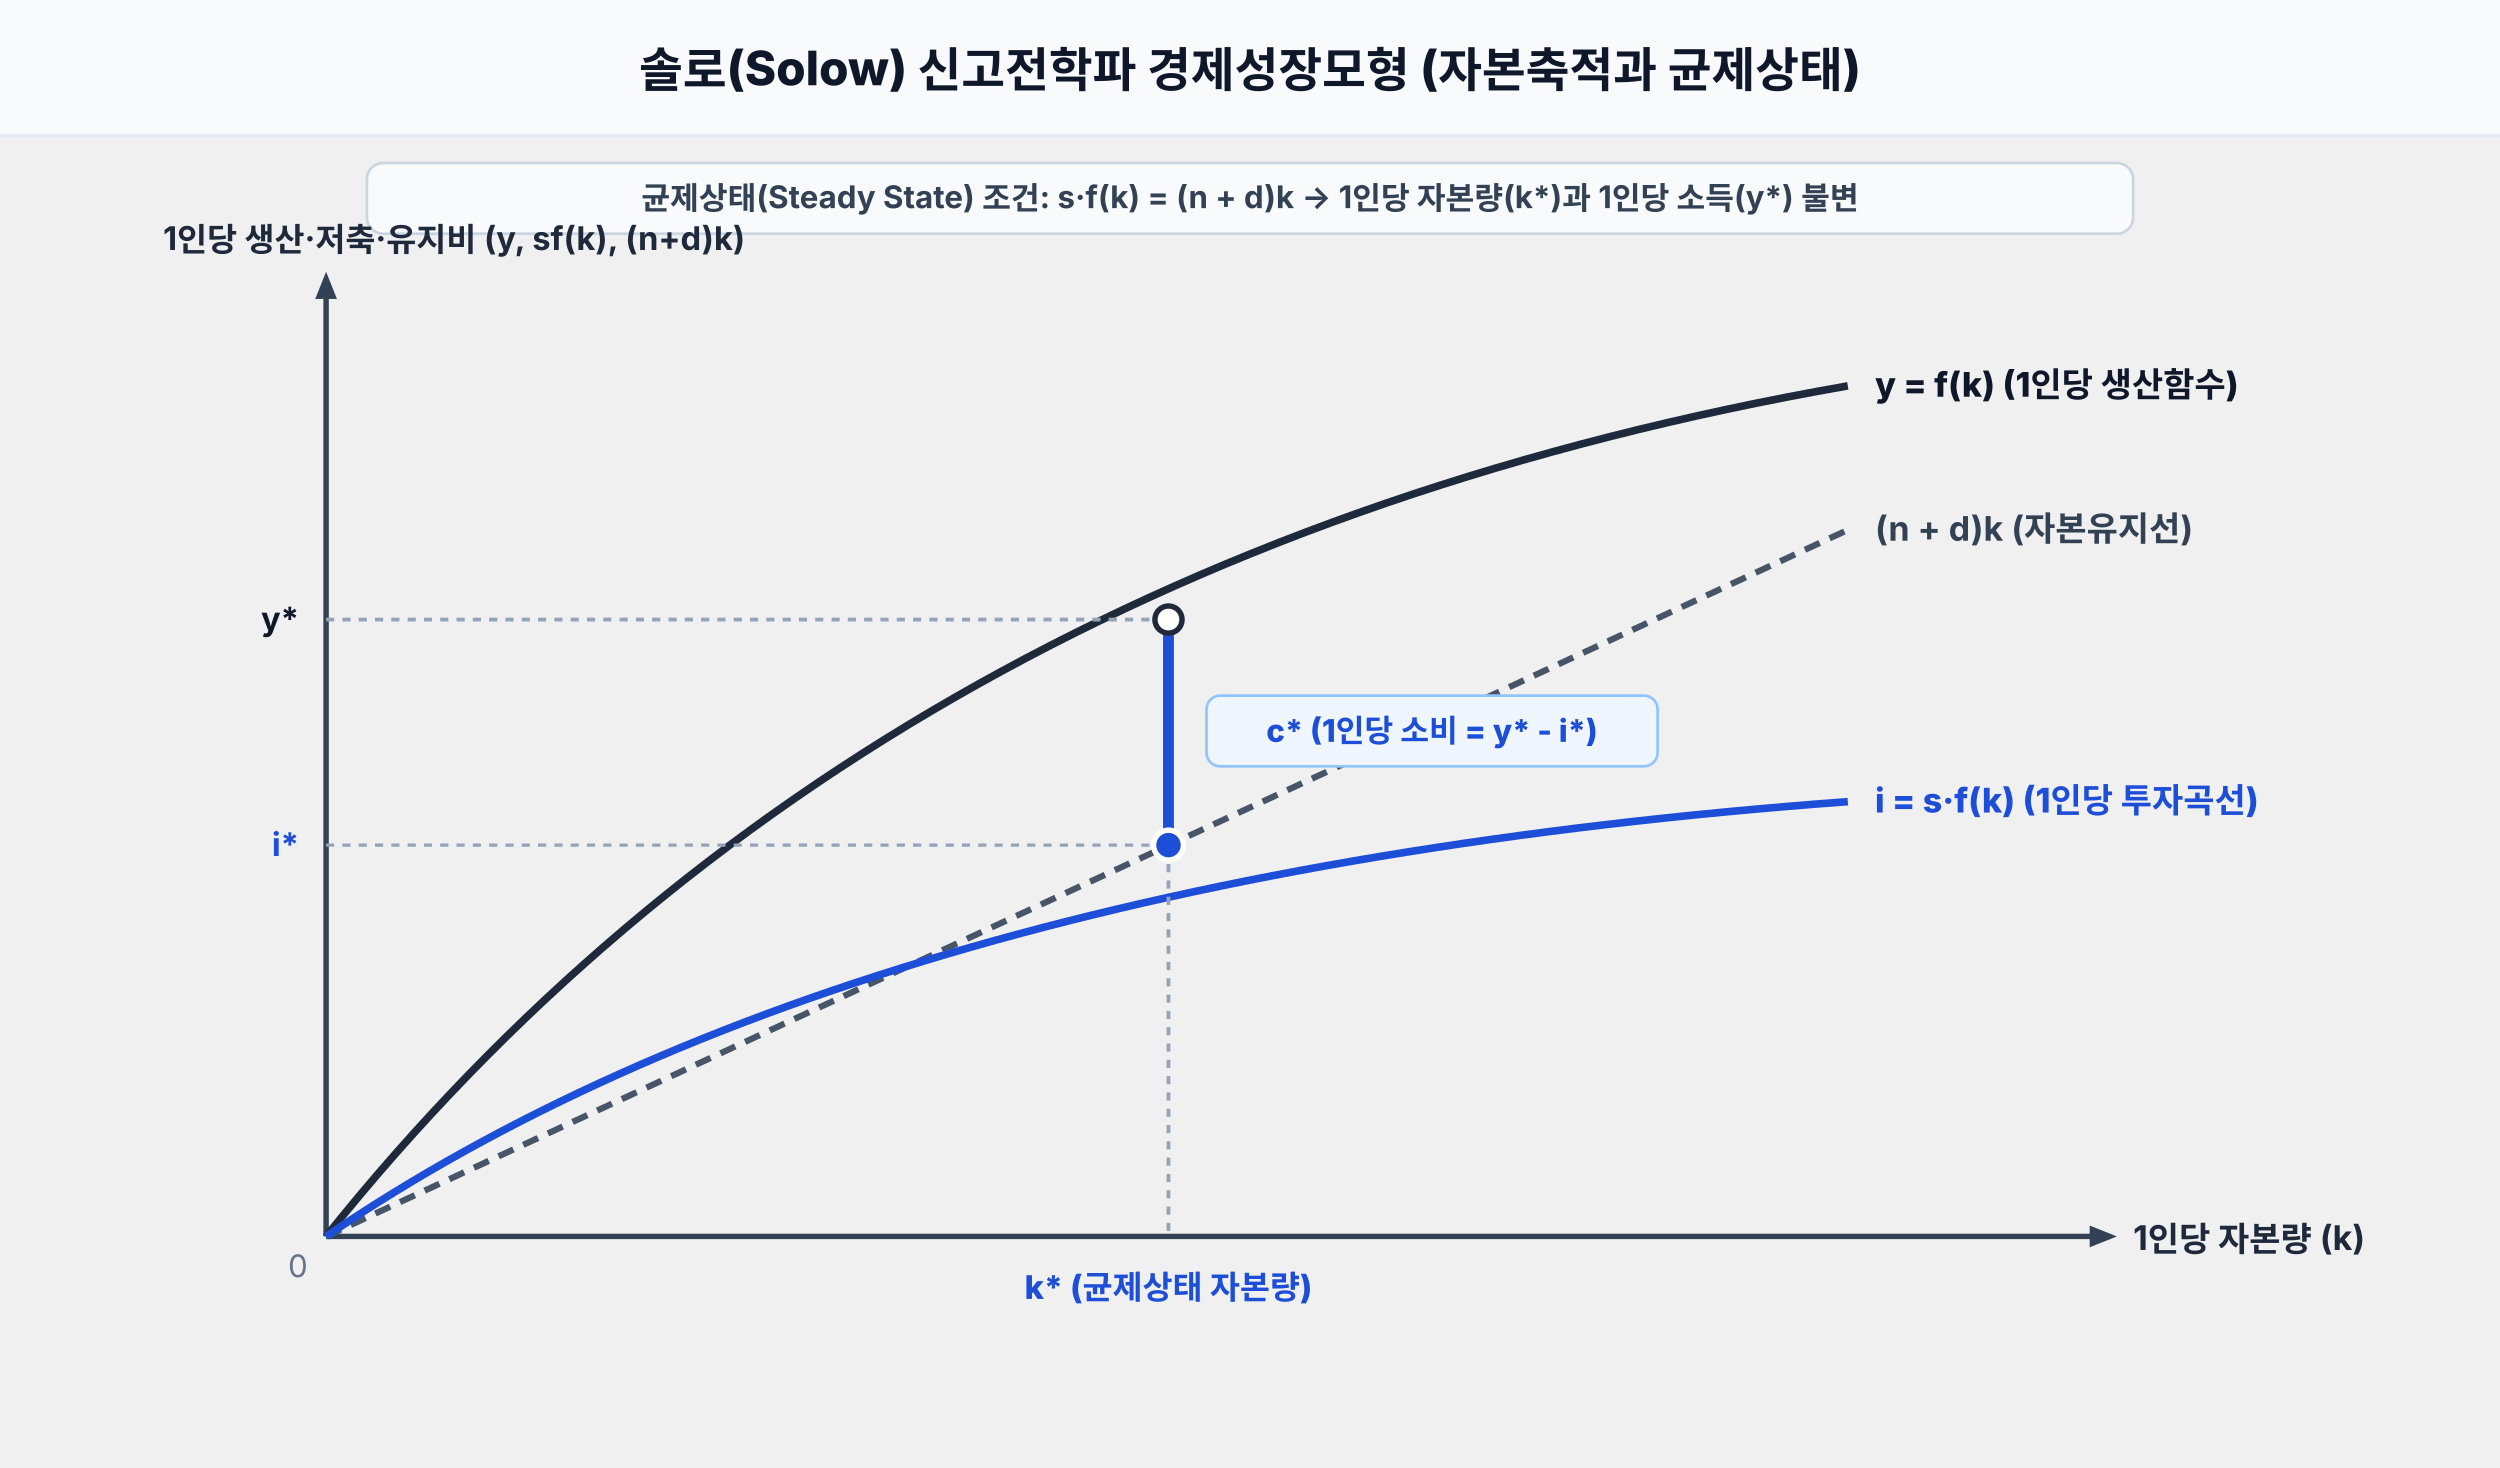
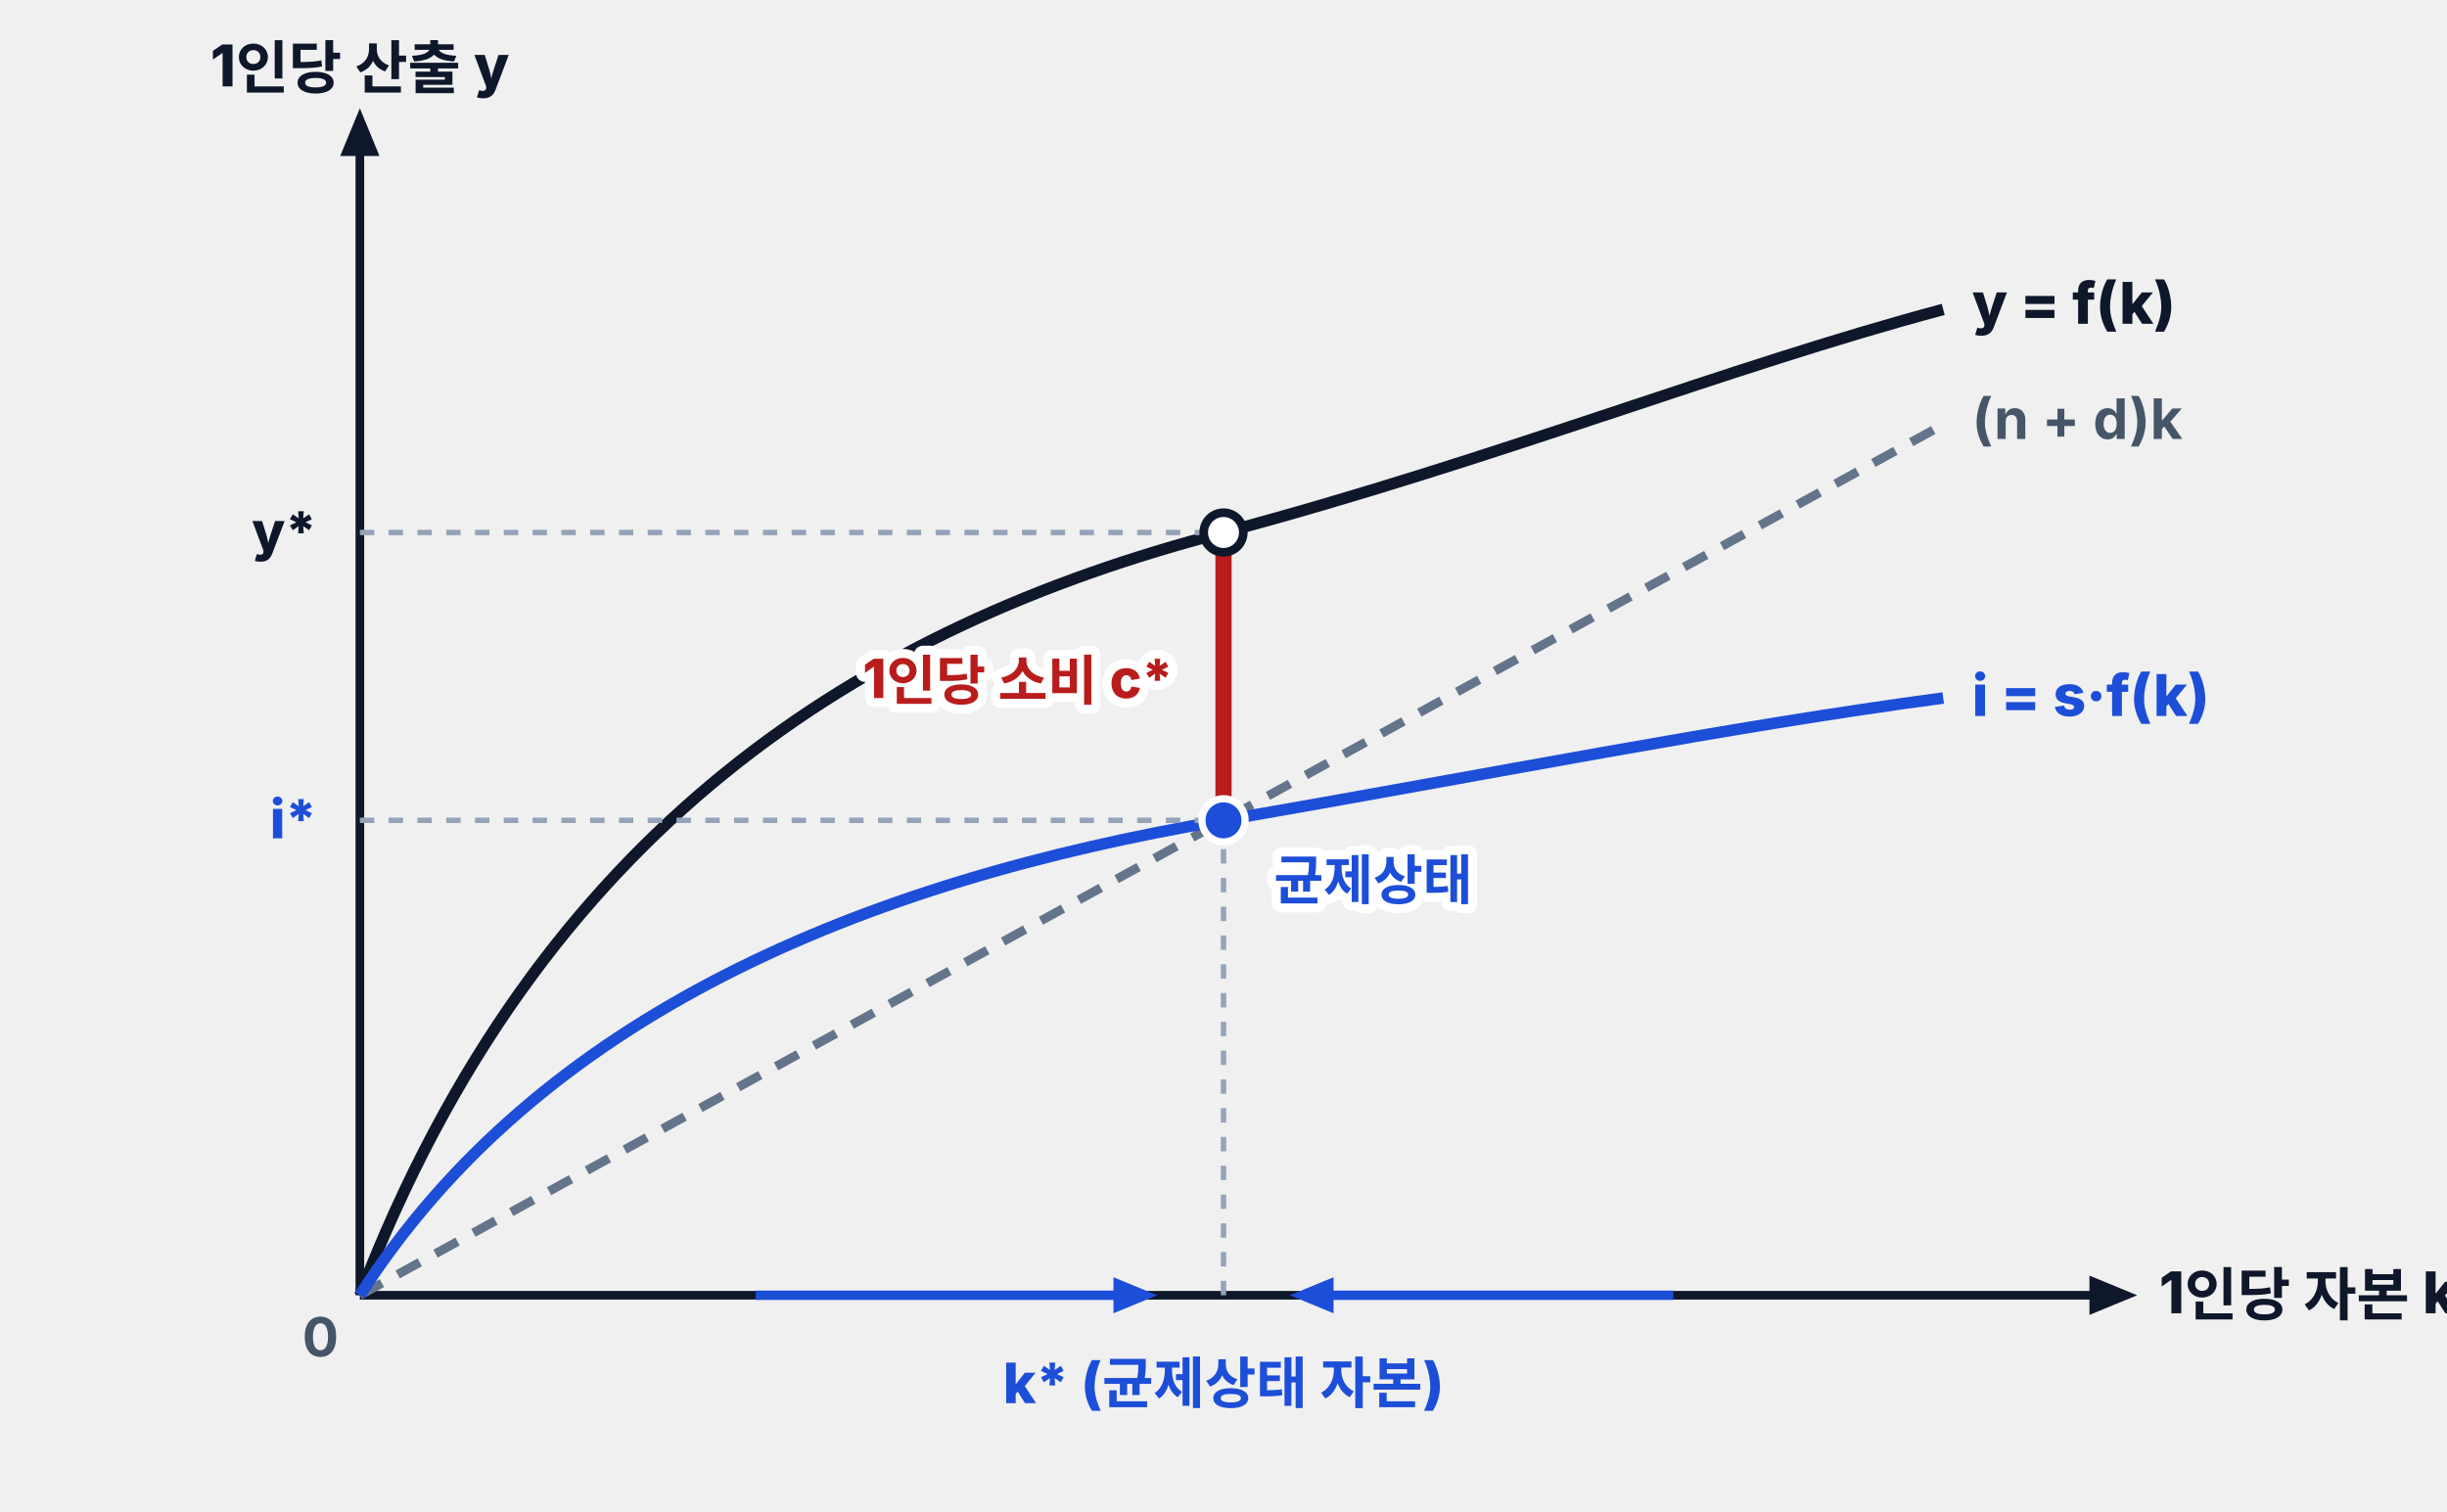
- <svg xmlns="http://www.w3.org/2000/svg" viewBox="0 0 920 540" width="100%" height="100%" style="background:#ffffff; font-family:'Pretendard', -apple-system, BlinkMacSystemFont, sans-serif;">
+ <svg xmlns="http://www.w3.org/2000/svg" viewBox="0 0 680 420" width="1020" height="630" style="background:#ffffff; font-family:'Pretendard', -apple-system, BlinkMacSystemFont, 'Apple SD Gothic Neo', sans-serif;">
  <defs>
-     <marker id="arr" viewBox="0 0 10 10" refX="6" refY="5" markerWidth="5" markerHeight="5" orient="auto-start-reverse">
-       <path d="M 0 1 L 10 5 L 0 9 z" fill="#334155" />
+     <style>
+       .halo { paint-order: stroke; stroke: #ffffff; stroke-width: 5px; stroke-linejoin: round; }
+     </style>
+     <marker id="axis-arr" viewBox="0 0 10 10" refX="6" refY="5" markerWidth="6.5" markerHeight="6.5" orient="auto-start-reverse">
+       <path d="M 0 1.5 L 8.5 5 L 0 8.5 z" fill="#0f172a" />
+     </marker>
+     <marker id="blue-arr" viewBox="0 0 10 10" refX="6" refY="5" markerWidth="5.5" markerHeight="5.5" orient="auto-start-reverse">
+       <path d="M 0 1.5 L 8.5 5 L 0 8.5 z" fill="#1d4ed8" />
    </marker>
  </defs>
-   <rect x="0" y="0" width="920" height="50" fill="#f8fafc" />
-   <text x="460" y="32" font-size="17.5" font-weight="800" text-anchor="middle" fill="#0f172a">솔로(Solow) 신고전학파 경제성장모형 (자본축적과 균제상태)</text>
-   <line x1="0" y1="50" x2="920" y2="50" stroke="#e2e8f0" stroke-width="1.2" />
-   <rect x="135" y="60" width="650" height="26" rx="6" fill="#f8fafc" stroke="#cbd5e1" stroke-width="1" />
-   <text x="460" y="77" font-size="11.5" font-weight="700" text-anchor="middle" fill="#334155">균제상태(Steady State) 조건: s·f(k) = (n + d)k  →  1인당 자본량(k*)과 1인당 소득(y*) 불변</text>
-   <line x1="120" y1="455" x2="775" y2="455" stroke="#334155" stroke-width="2" marker-end="url(#arr)" />
-   <line x1="120" y1="455" x2="120" y2="104" stroke="#334155" stroke-width="2" marker-end="url(#arr)" />
-   <text x="785" y="460" font-size="12.5" font-weight="700" fill="#1e293b">1인당 자본량 (k)</text>
-   <text x="120" y="92" font-size="12" font-weight="700" fill="#1e293b" text-anchor="start" dx="-60">1인당 생산·저축·유지비 (y, sf(k), (n+d)k)</text>
-   <text x="106" y="470" font-size="11.5" fill="#64748b">0</text>
-   <line x1="120" y1="455" x2="680" y2="195" stroke="#475569" stroke-width="2.3" stroke-dasharray="6,4" />
-   <text x="690" y="199" font-size="12.5" font-weight="700" fill="#334155">(n + d)k (자본유지선)</text>
-   <path d="M 120 455 Q 320 205, 680 142" fill="none" stroke="#1e293b" stroke-width="2.8" />
-   <text x="690" y="146" font-size="12.5" font-weight="800" fill="#0f172a">y = f(k) (1인당 생산함수)</text>
-   <path d="M 120 455 Q 315 322, 680 295" fill="none" stroke="#1d4ed8" stroke-width="2.8" />
-   <text x="690" y="299" font-size="12.5" font-weight="800" fill="#1d4ed8">i = s·f(k) (1인당 투자곡선)</text>
-   <line x1="430" y1="228" x2="430" y2="455" stroke="#94a3b8" stroke-dasharray="3,3" stroke-width="1.4" />
-   <line x1="120" y1="228" x2="430" y2="228" stroke="#94a3b8" stroke-dasharray="3,3" stroke-width="1.4" />
-   <line x1="120" y1="311" x2="430" y2="311" stroke="#94a3b8" stroke-dasharray="3,3" stroke-width="1.2" />
-   <line x1="430" y1="228" x2="430" y2="311" stroke="#1d4ed8" stroke-width="4" />
-   <circle cx="430" cy="228" r="5" fill="#ffffff" stroke="#1e293b" stroke-width="2" />
-   <circle cx="430" cy="311" r="5.5" fill="#1d4ed8" stroke="#ffffff" stroke-width="2" />
-   <text x="430" y="478" font-size="12" font-weight="800" fill="#1d4ed8" text-anchor="middle">k* (균제상태 자본량)</text>
-   <text x="110" y="232" font-size="12" font-weight="700" fill="#0f172a" text-anchor="end">y*</text>
-   <text x="110" y="315" font-size="12" font-weight="700" fill="#1d4ed8" text-anchor="end">i*</text>
-   <rect x="444" y="256" width="166" height="26" rx="5" fill="#eff6ff" stroke="#93c5fd" stroke-width="1" />
-   <text x="527" y="273" font-size="11.5" font-weight="800" fill="#1d4ed8" text-anchor="middle">c* (1인당 소비 = y* - i*)</text>
+   <line x1="100" y1="360" x2="590" y2="360" stroke="#0f172a" stroke-width="2.4" marker-end="url(#axis-arr)" />
+   <line x1="100" y1="360" x2="100" y2="34" stroke="#0f172a" stroke-width="2.4" marker-end="url(#axis-arr)" />
+   <text x="600" y="365" font-size="16" font-weight="800" fill="#0f172a">1인당 자본 k</text>
+   <text x="100" y="24" font-size="16" font-weight="800" fill="#0f172a" text-anchor="middle">1인당 산출 y</text>
+   <text x="84" y="377" font-size="15" font-weight="700" fill="#475569">0</text>
+   <line x1="100" y1="360" x2="540" y2="118" stroke="#64748b" stroke-width="2.5" stroke-dasharray="7,5" />
+   <text x="548" y="122" font-size="15.5" font-weight="700" fill="#475569">(n + d)k</text>
+   <path d="M 100 360 C 150 230, 240 174, 340 148 C 415 128, 480 102, 540 86" fill="none" stroke="#0f172a" stroke-width="3.2" />
+   <text x="548" y="90" font-size="16" font-weight="800" fill="#0f172a">y = f(k)</text>
+   <path d="M 100 360 C 150 282, 240 245, 340 228 C 415 215, 480 202, 540 194" fill="none" stroke="#1d4ed8" stroke-width="3.2" />
+   <text x="548" y="199" font-size="16" font-weight="800" fill="#1d4ed8">i = s·f(k)</text>
+   <line x1="340" y1="148" x2="340" y2="360" stroke="#94a3b8" stroke-width="1.5" stroke-dasharray="4,4" />
+   <line x1="100" y1="148" x2="340" y2="148" stroke="#94a3b8" stroke-width="1.5" stroke-dasharray="4,4" />
+   <line x1="100" y1="228" x2="340" y2="228" stroke="#94a3b8" stroke-width="1.5" stroke-dasharray="4,4" />
+   <line x1="340" y1="148" x2="340" y2="228" stroke="#b91c1c" stroke-width="4.5" />
+   <circle cx="340" cy="148" r="5.5" fill="#ffffff" stroke="#0f172a" stroke-width="2.4" />
+   <circle cx="340" cy="228" r="6" fill="#1d4ed8" stroke="#ffffff" stroke-width="2" />
+   <text x="326" y="194" font-size="15" font-weight="800" fill="#b91c1c" text-anchor="end" class="halo">1인당 소비 c*</text>
+   <text x="354" y="250" font-size="15" font-weight="800" fill="#1d4ed8" class="halo">균제상태</text>
+   <line x1="210" y1="360" x2="318" y2="360" stroke="#1d4ed8" stroke-width="2.6" marker-end="url(#blue-arr)" />
+   <line x1="465" y1="360" x2="362" y2="360" stroke="#1d4ed8" stroke-width="2.6" marker-end="url(#blue-arr)" />
+   <text x="88" y="153" font-size="15" font-weight="800" fill="#0f172a" text-anchor="end">y*</text>
+   <text x="88" y="233" font-size="15" font-weight="800" fill="#1d4ed8" text-anchor="end">i*</text>
+   <text x="340" y="390" font-size="15.5" font-weight="800" fill="#1d4ed8" text-anchor="middle">k* (균제상태 자본)</text>
</svg>
